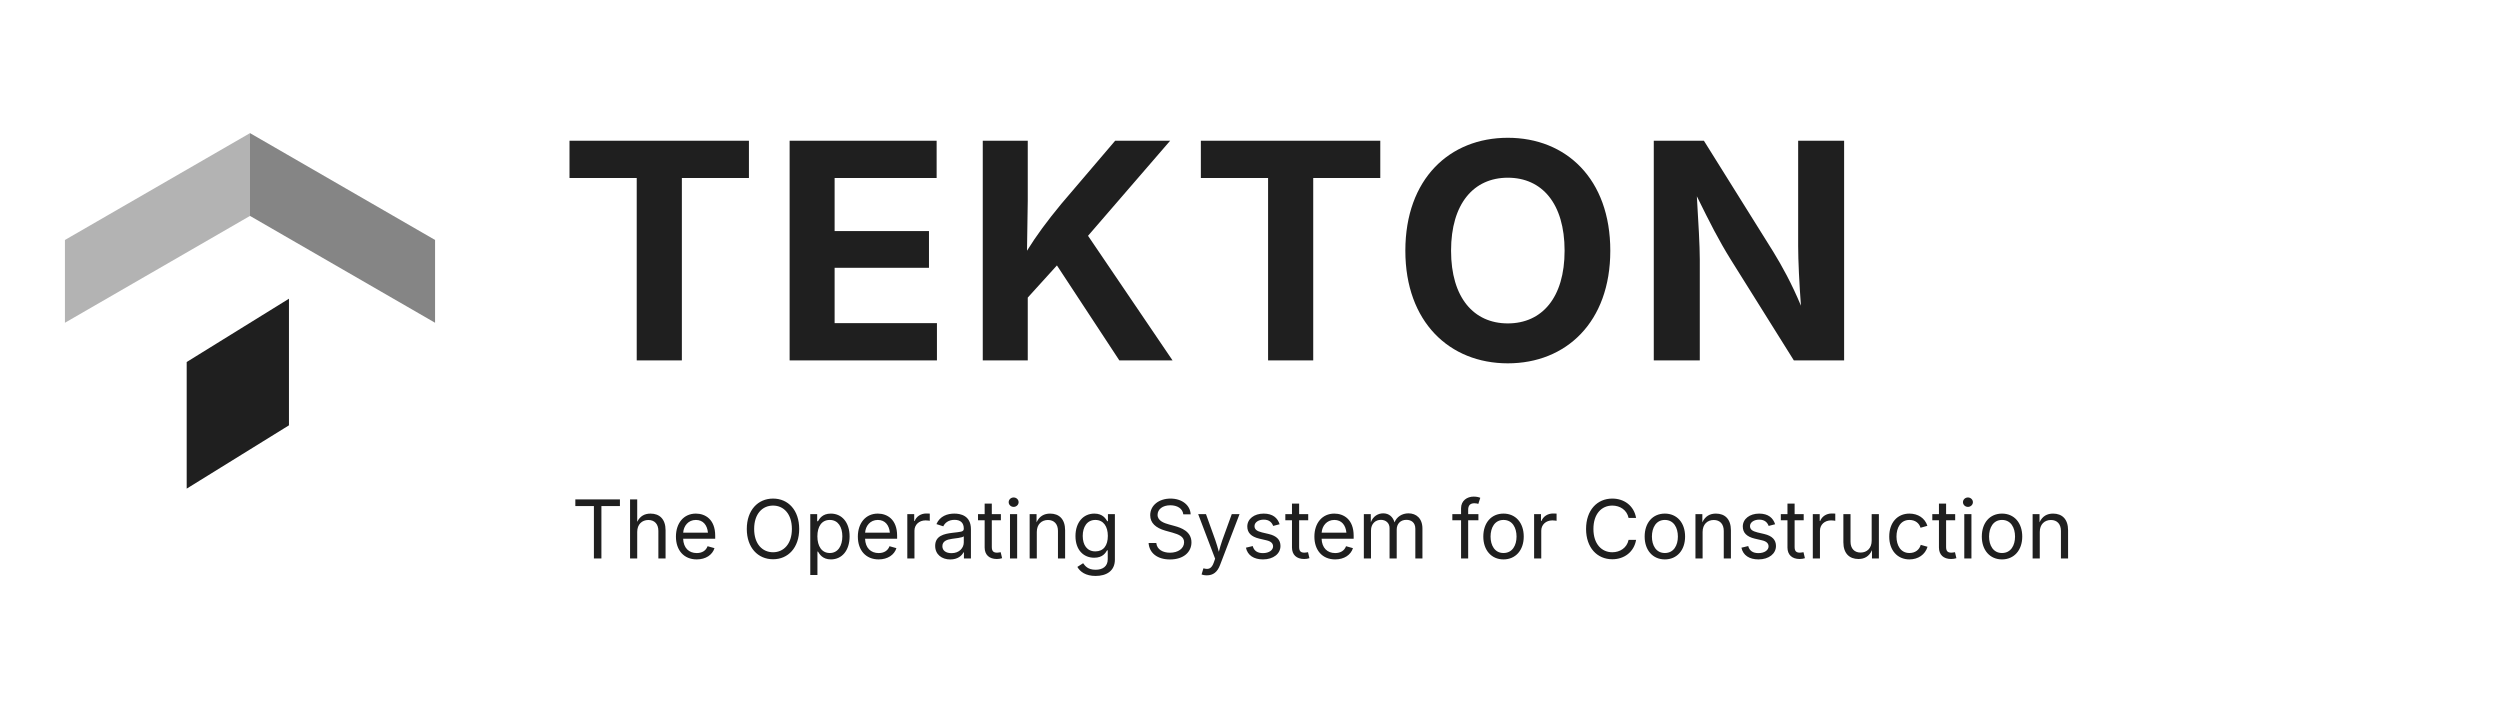
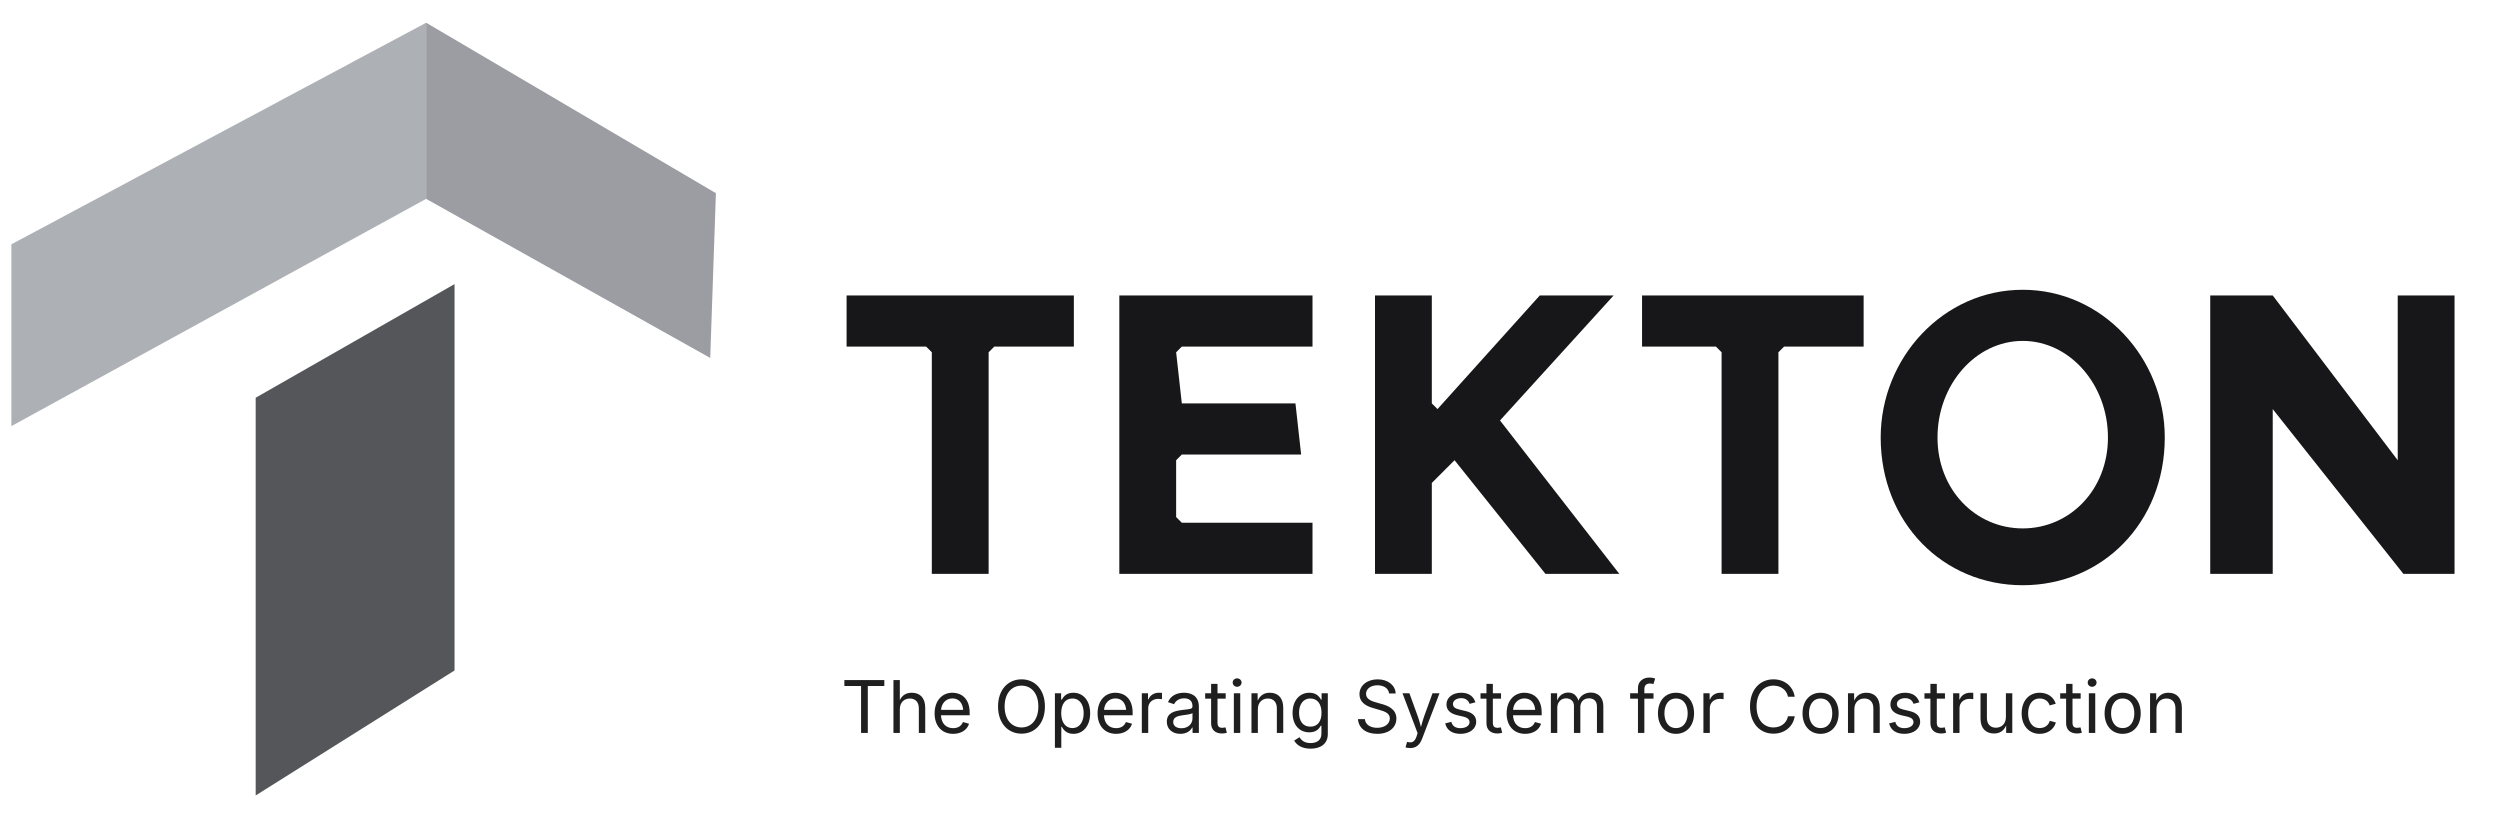
- <svg xmlns="http://www.w3.org/2000/svg" width="770" height="220" viewBox="0 0 770 220" role="img" aria-label="TEKTON logo corrected version 2">
-   <g transform="translate(5 11) scale(1.5)">
-     <g class="tekton-mark">
-       <path d="M 10 41.94 L 48 20 L 48 37 L 10 58.94 Z" fill="#B3B3B3" />
-       <path d="M 48 20 L 86 41.94 L 86 58.94 L 48 37 Z" fill="#858585" />
-       <path d="M 35 67 L 56 54 L 56 80 L 35 93 Z" fill="#1F1F1F" />
-     </g>
+ <svg xmlns="http://www.w3.org/2000/svg" viewBox="0 0 440 145" width="440" height="145" role="img" aria-label="TEKTON approved logo: fixed symbol and wordmark proportions">
+   <g id="approved-roof-and-pillar">
+     <path d="M 2 43 L 75 4 L 75 35 L 2 75 Z" fill="#ADB0B5" />
+     <path d="M 75 4 L 126 34 L 125 63 L 75 35 Z" fill="#9C9DA3" />
+     <path d="M 45 70 L 80 50 L 80 118 L 45 140 Z" fill="#55565A" />
  </g>
-   <text x="172" y="111" font-family="Inter,Arial,sans-serif" font-size="93" font-weight="700" letter-spacing="3" fill="#1F1F1F">TEKTON</text>
-   <text x="176" y="172" font-family="Inter,Arial,sans-serif" font-size="25" fill="#1F1F1F">The Operating System for Construction</text>
+   <g id="approved-reference-wordmark">
+     <path d="M 149 52 L 149 61 L 163 61 L 164 62 L 164 101 L 174 101 L 174 62 L 175 61 L 189 61 L 189 52 Z M 197 52 L 197 101 L 231 101 L 231 92 L 208 92 L 207 91 L 207 81 L 208 80 L 229 80 L 228 71 L 208 71 L 207 62 L 208 61 L 231 61 L 231 52 Z M 242 52 L 242 101 L 252 101 L 252 85 L 256 81 L 272 101 L 285 101 L 264 74 L 284 52 L 271 52 L 253 72 L 252 71 L 252 52 Z M 289 52 L 289 61 L 302 61 L 303 62 L 303 101 L 313 101 L 313 62 L 314 61 L 328 61 L 328 52 Z M 389 52 L 400 52 L 422 81 L 422 52 L 432 52 L 432 101 L 423 101 L 400 72 L 400 101 L 389 101 Z M 356 51 C 370 51 381 63 381 77 C 381 92 370 103 356 103 C 342 103 331 92 331 77 C 331 63 342 51 356 51 Z M 356 60 C 364.3 60 371 67.7 371 77 C 371 86.2 364.3 93 356 93 C 347.7 93 341 86.2 341 77 C 341 67.7 347.7 60 356 60 Z" fill="#171719" fill-rule="evenodd" />
+   </g>
+   <text x="148" y="129" font-family="Inter,Arial,sans-serif" font-size="12.8" fill="#1F1F1F">The Operating System for Construction</text>
</svg>
